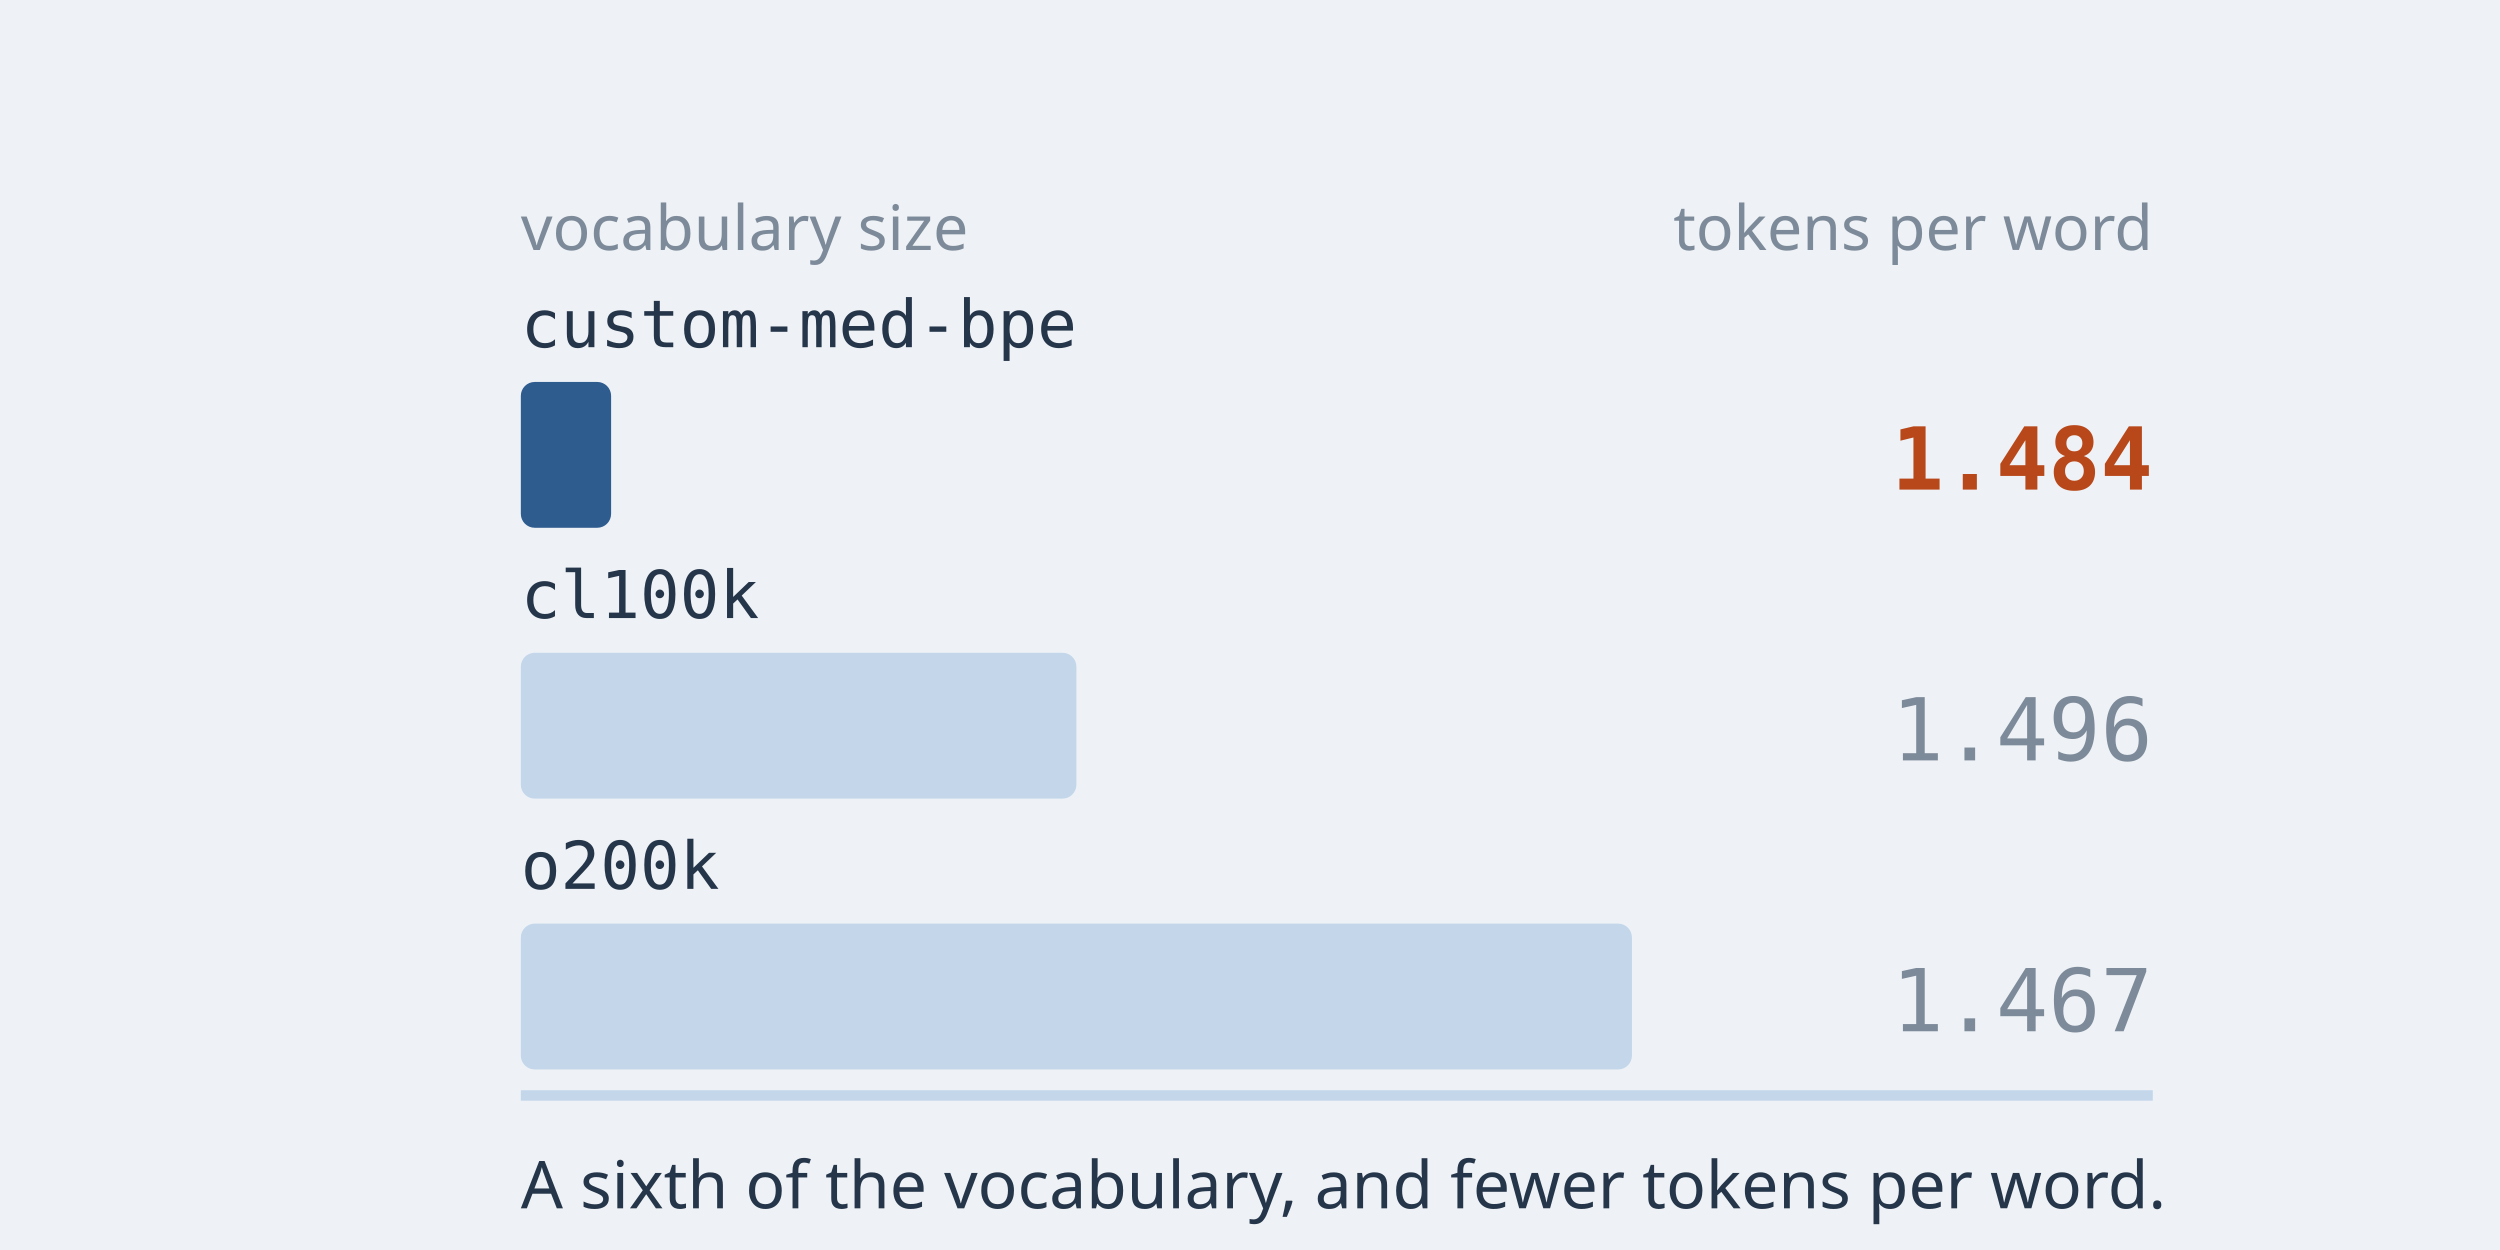
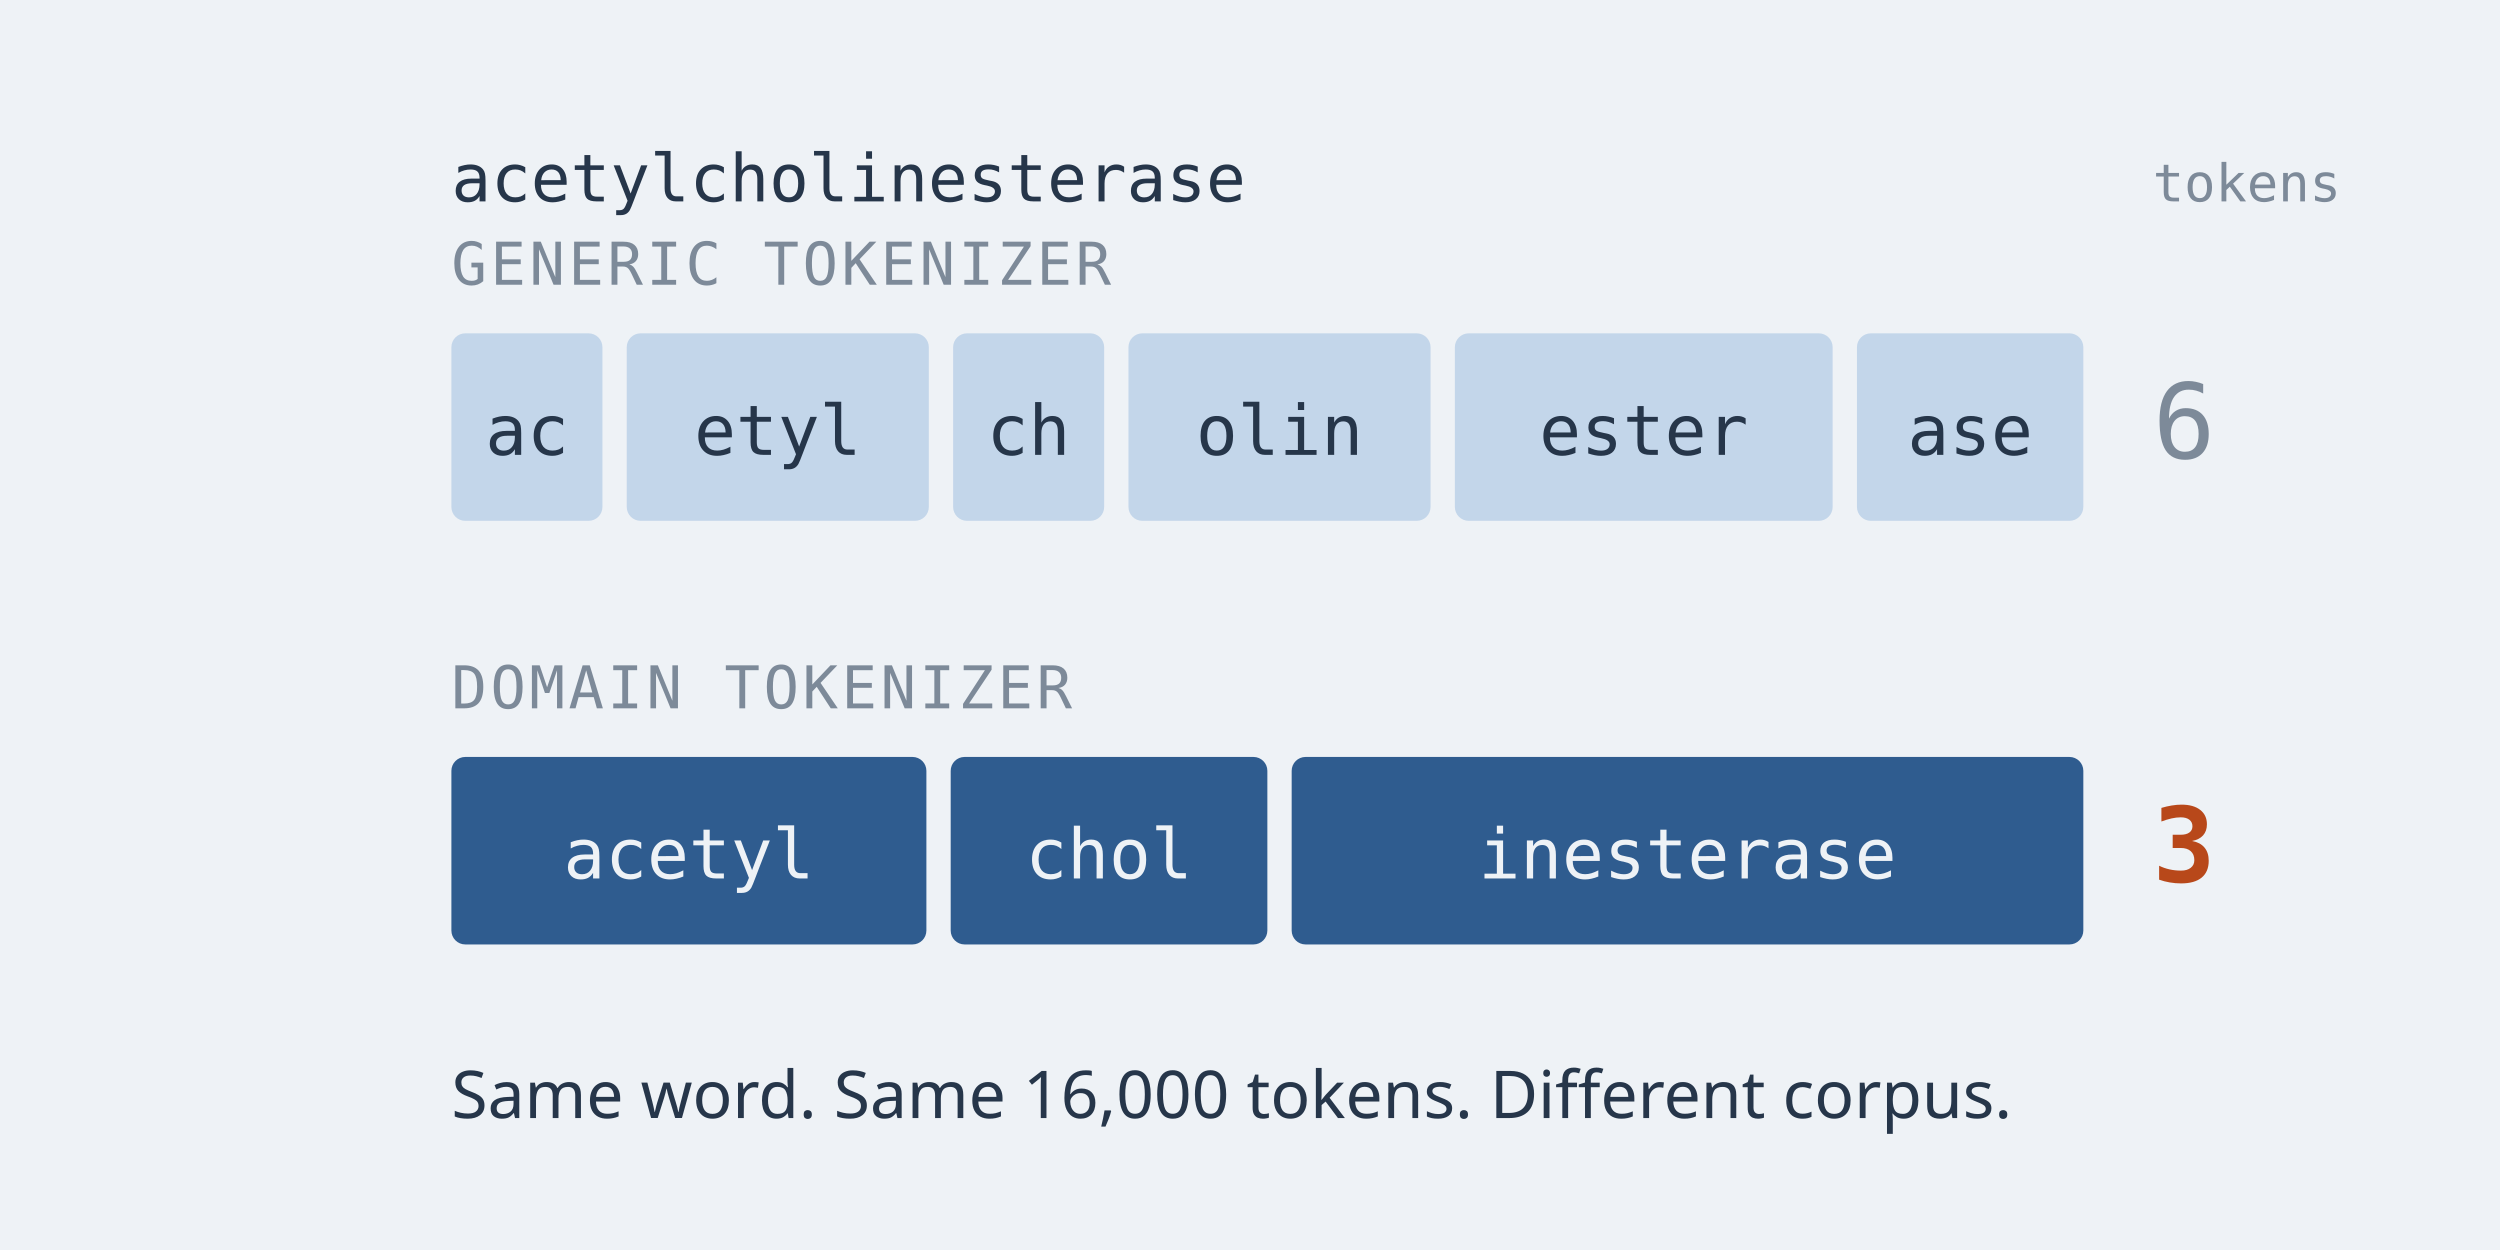
<svg xmlns="http://www.w3.org/2000/svg" viewBox="0 0 720 360" width="720" height="360" role="img" aria-labelledby="t">
  <rect width="720" height="360" fill="#eef2f6" />
  <g font-family="ui-sans-serif, system-ui, sans-serif">
-     <text x="150" y="72" font-size="18" fill="#7d8a99">vocabulary size</text>
-     <text x="620" y="72" font-size="18" fill="#7d8a99" text-anchor="end">tokens per word</text>
-     <text x="150" y="100" font-family="ui-monospace, SFMono-Regular, Menlo, monospace" font-size="19" fill="#26364a">custom-med-bpe</text>
-     <rect x="150" y="110" width="26" height="42" rx="4" fill="#2f5c8f" />
-     <text x="620" y="141" font-family="ui-monospace, SFMono-Regular, Menlo, monospace" font-size="25" fill="#b8481a" text-anchor="end" font-weight="700">1.484</text>
-     <text x="150" y="178" font-family="ui-monospace, SFMono-Regular, Menlo, monospace" font-size="19" fill="#26364a">cl100k</text>
-     <rect x="150" y="188" width="160" height="42" rx="4" fill="#c3d6ea" />
-     <text x="620" y="219" font-family="ui-monospace, SFMono-Regular, Menlo, monospace" font-size="25" fill="#7d8a99" text-anchor="end" font-weight="400">1.496</text>
-     <text x="150" y="256" font-family="ui-monospace, SFMono-Regular, Menlo, monospace" font-size="19" fill="#26364a">o200k</text>
-     <rect x="150" y="266" width="320" height="42" rx="4" fill="#c3d6ea" />
-     <text x="620" y="297" font-family="ui-monospace, SFMono-Regular, Menlo, monospace" font-size="25" fill="#7d8a99" text-anchor="end" font-weight="400">1.467</text>
-     <rect x="150" y="314" width="470" height="3" fill="#c3d6ea" />
-     <text x="150" y="348" font-size="19" fill="#26364a">A sixth of the vocabulary, and fewer tokens per word.</text>
+     <text x="130" y="58" font-family="ui-monospace, SFMono-Regular, Menlo, monospace" font-size="19" fill="#26364a">acetylcholinesterase</text>
+     <text x="620" y="58" font-family="ui-monospace, SFMono-Regular, Menlo, monospace" font-size="15" fill="#7d8a99">tokens</text>
+     <text x="130" y="82" font-family="ui-monospace, SFMono-Regular, Menlo, monospace" font-size="17" fill="#7d8a99" letter-spacing="1">GENERIC TOKENIZER</text>
+     <rect x="130.0" y="96" width="43.5" height="54" rx="4" fill="#c3d6ea" />
+     <text x="151.8" y="131" font-family="ui-monospace, SFMono-Regular, Menlo, monospace" font-size="20" fill="#26364a" text-anchor="middle">ac</text>
+     <rect x="180.5" y="96" width="87.0" height="54" rx="4" fill="#c3d6ea" />
+     <text x="224.0" y="131" font-family="ui-monospace, SFMono-Regular, Menlo, monospace" font-size="20" fill="#26364a" text-anchor="middle">etyl</text>
+     <rect x="274.5" y="96" width="43.5" height="54" rx="4" fill="#c3d6ea" />
+     <text x="296.2" y="131" font-family="ui-monospace, SFMono-Regular, Menlo, monospace" font-size="20" fill="#26364a" text-anchor="middle">ch</text>
+     <rect x="325.0" y="96" width="87.0" height="54" rx="4" fill="#c3d6ea" />
+     <text x="368.5" y="131" font-family="ui-monospace, SFMono-Regular, Menlo, monospace" font-size="20" fill="#26364a" text-anchor="middle">olin</text>
+     <rect x="419.0" y="96" width="108.8" height="54" rx="4" fill="#c3d6ea" />
+     <text x="473.4" y="131" font-family="ui-monospace, SFMono-Regular, Menlo, monospace" font-size="20" fill="#26364a" text-anchor="middle">ester</text>
+     <rect x="534.8" y="96" width="65.2" height="54" rx="4" fill="#c3d6ea" />
+     <text x="567.4" y="131" font-family="ui-monospace, SFMono-Regular, Menlo, monospace" font-size="20" fill="#26364a" text-anchor="middle">ase</text>
+     <text x="620" y="132" font-family="ui-monospace, SFMono-Regular, Menlo, monospace" font-size="30" fill="#7d8a99" font-weight="400">6</text>
+     <text x="130" y="204" font-family="ui-monospace, SFMono-Regular, Menlo, monospace" font-size="17" fill="#7d8a99" letter-spacing="1">DOMAIN TOKENIZER</text>
+     <rect x="130.0" y="218" width="136.8" height="54" rx="4" fill="#2f5c8f" />
+     <text x="198.4" y="253" font-family="ui-monospace, SFMono-Regular, Menlo, monospace" font-size="20" fill="#eef2f6" text-anchor="middle">acetyl</text>
+     <rect x="273.8" y="218" width="91.2" height="54" rx="4" fill="#2f5c8f" />
+     <text x="319.4" y="253" font-family="ui-monospace, SFMono-Regular, Menlo, monospace" font-size="20" fill="#eef2f6" text-anchor="middle">chol</text>
+     <rect x="372.0" y="218" width="228.0" height="54" rx="4" fill="#2f5c8f" />
+     <text x="486.0" y="253" font-family="ui-monospace, SFMono-Regular, Menlo, monospace" font-size="20" fill="#eef2f6" text-anchor="middle">inesterase</text>
+     <text x="620" y="254" font-family="ui-monospace, SFMono-Regular, Menlo, monospace" font-size="30" fill="#b8481a" font-weight="700">3</text>
+     <text x="130" y="322" font-size="19" fill="#26364a">Same word. Same 16,000 tokens. Different corpus.</text>
  </g>
</svg>
